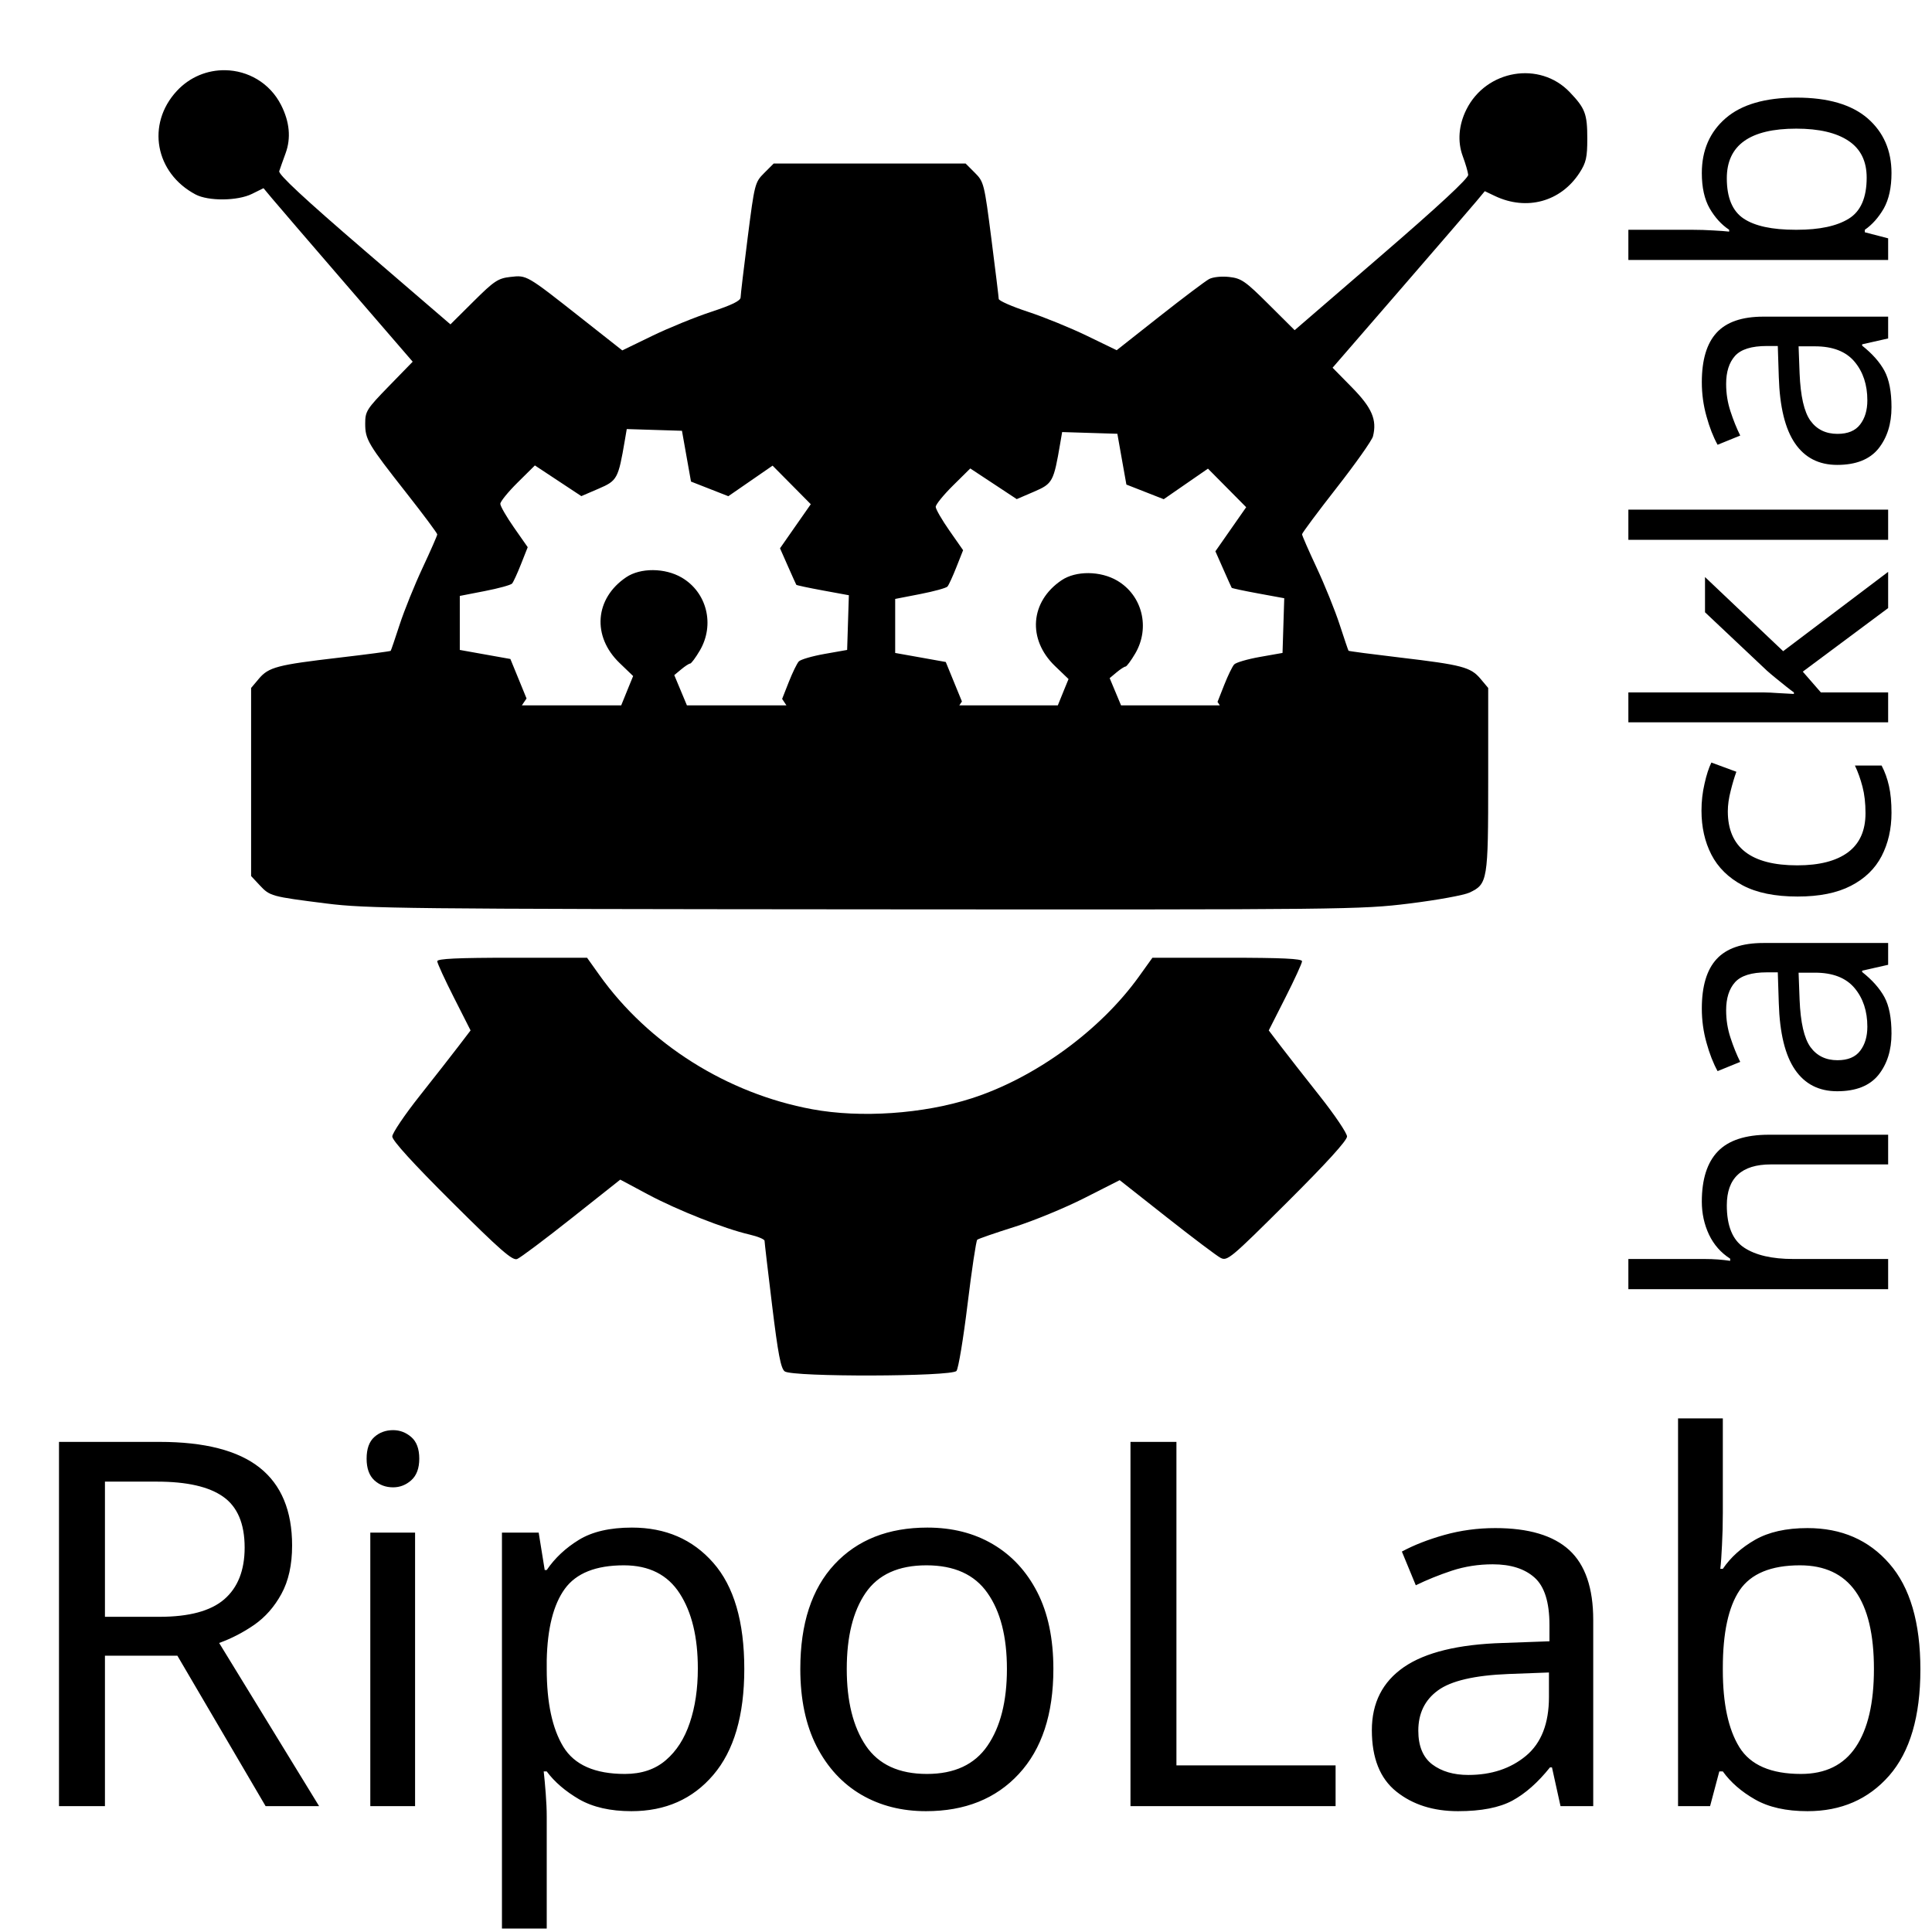
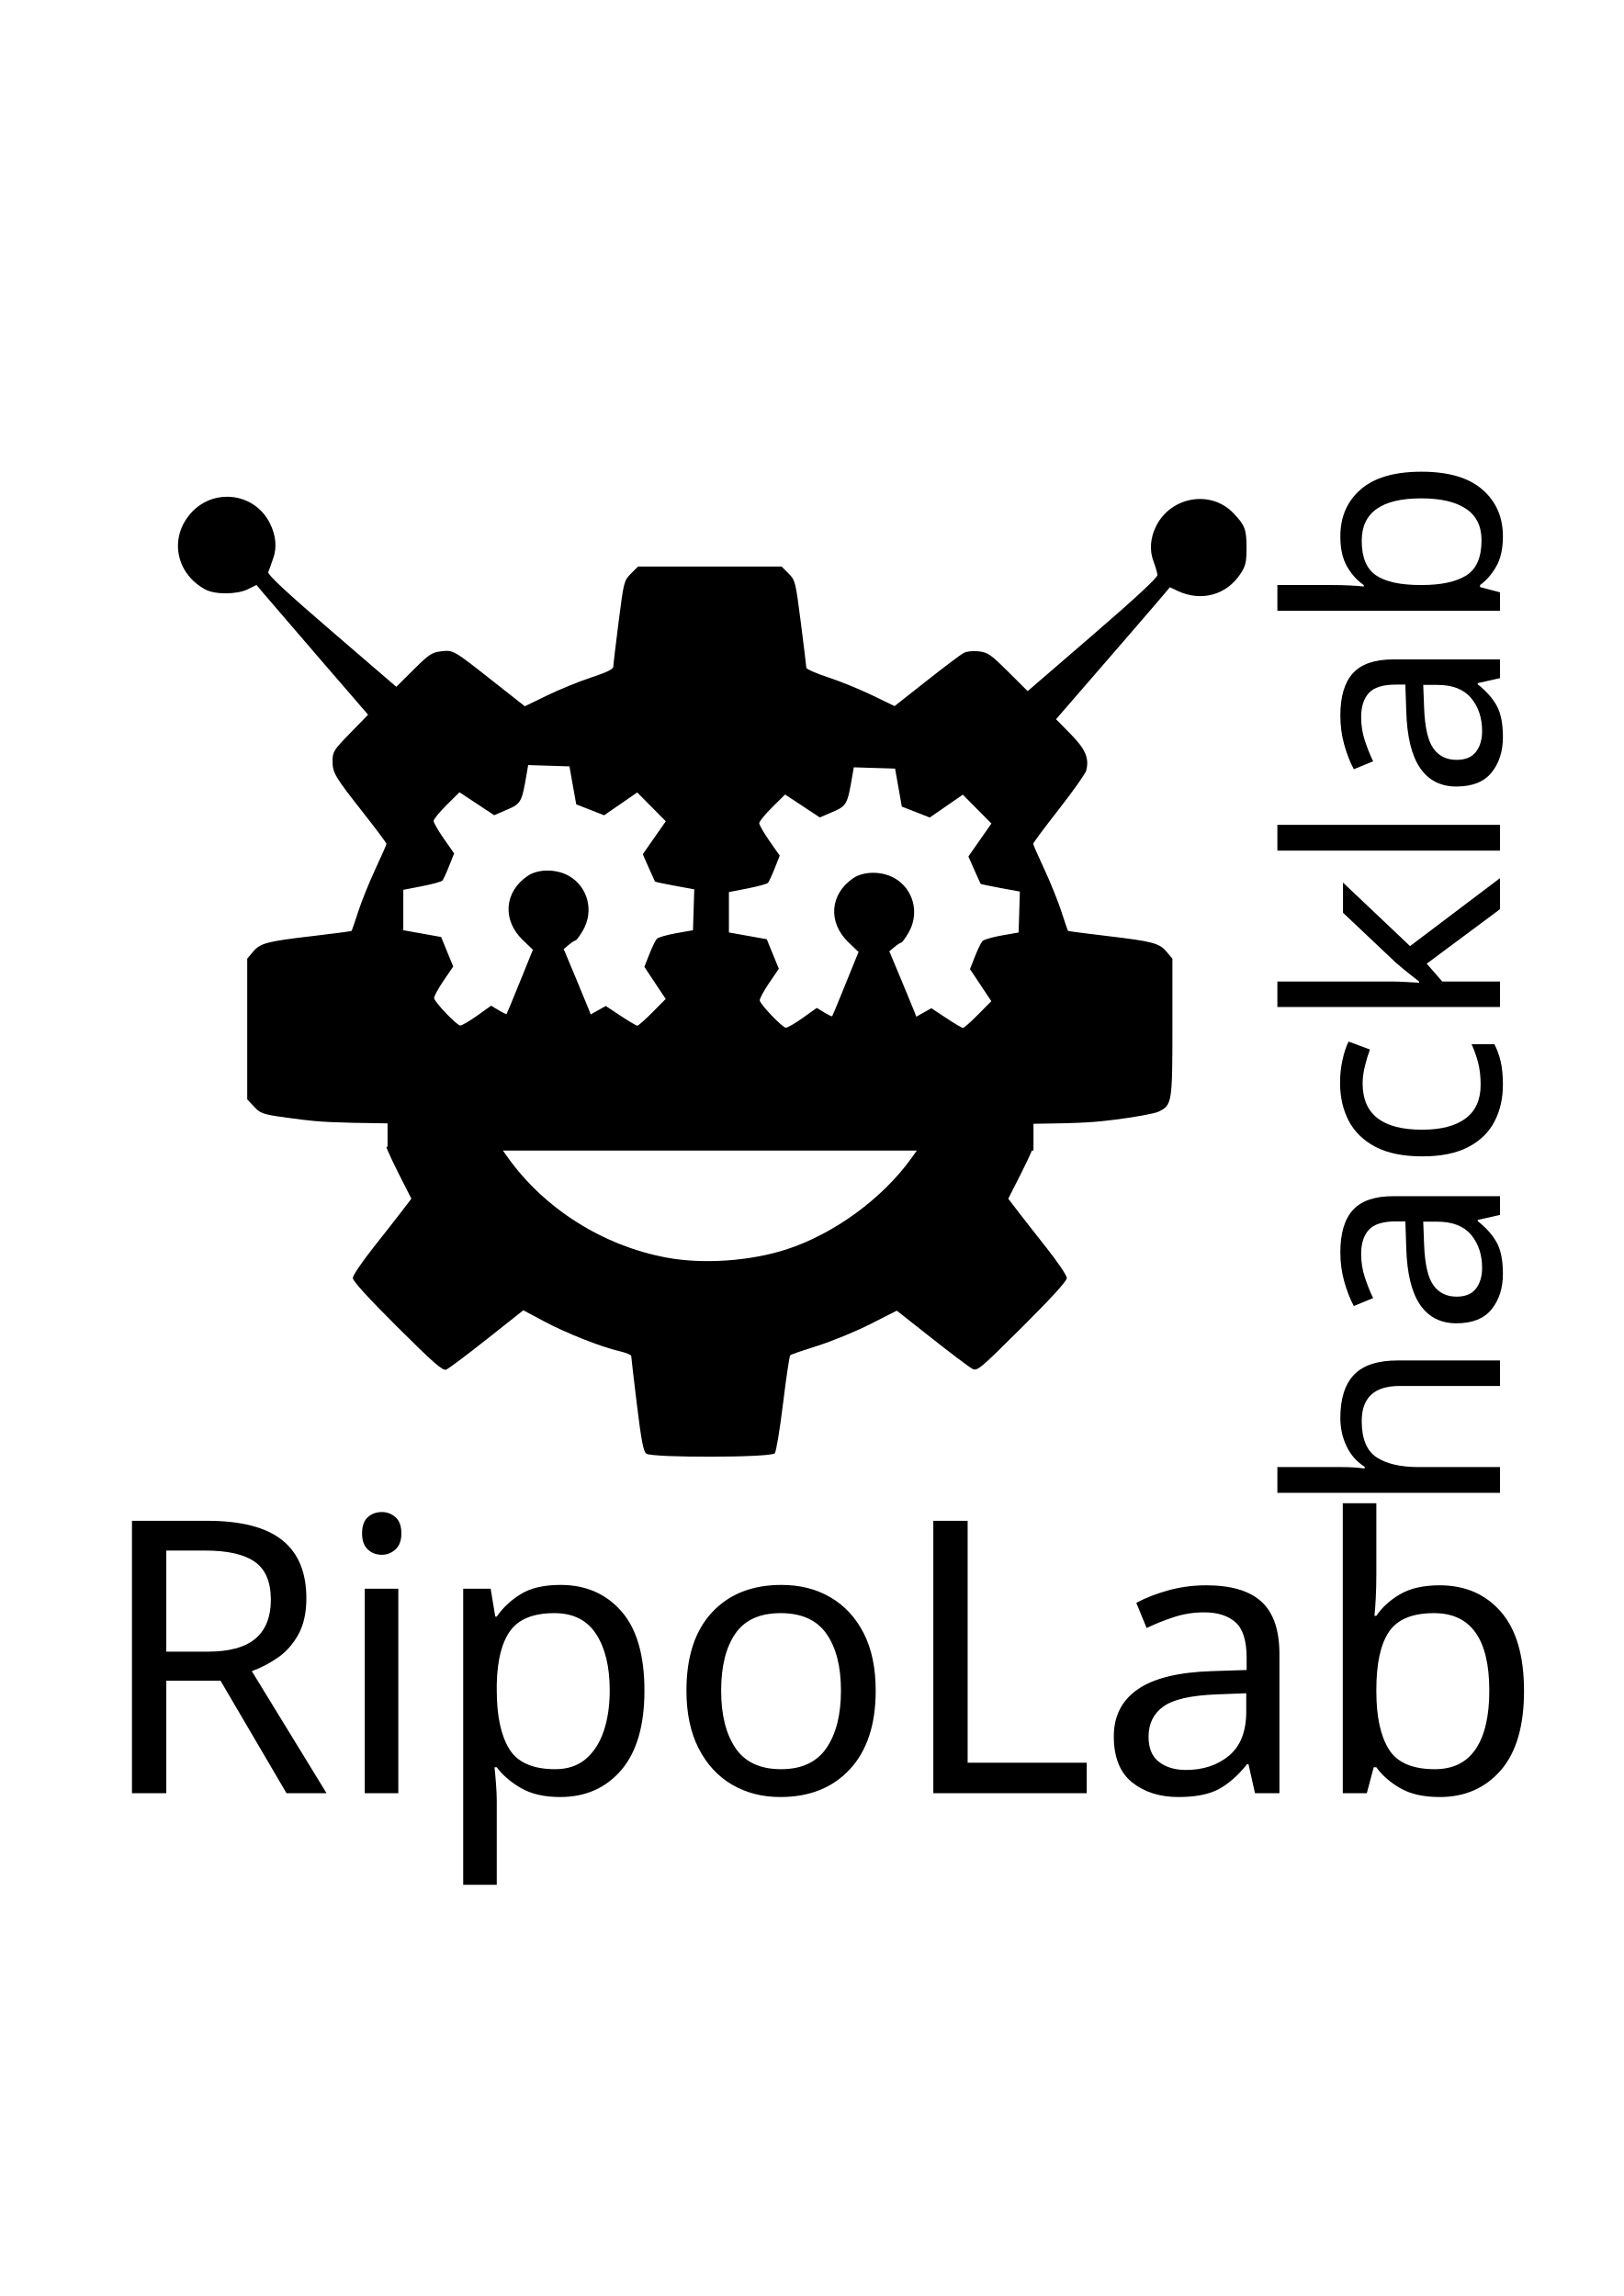
- <svg xmlns="http://www.w3.org/2000/svg" width="180" height="180" viewBox="0 0 180 180" id="svg3438" version="1.1">
+ <svg xmlns="http://www.w3.org/2000/svg" width="210mm" height="297mm" viewBox="0 0 793.701 1122.52" id="svg3438" version="1.1">
  <defs id="defs3440" />
-   <g id="layer1" transform="translate(0,-872.3622)">
-     <text xml:space="preserve" style="font-style:normal;font-weight:normal;font-size:38.03px;line-height:125%;font-family:sans-serif;letter-spacing:0px;word-spacing:0px;fill:#000000;fill-opacity:1;stroke:none;stroke-width:1px;stroke-linecap:butt;stroke-linejoin:miter;stroke-opacity:1" x="0.887" y="1040.638" id="text3471">
-       <tspan id="tspan3473" x="0.887" y="1040.638" style="font-style:normal;font-variant:normal;font-weight:normal;font-stretch:normal;font-size:47.537px;font-family:'Share Tech Mono';-inkscape-font-specification:'Share Tech Mono'">RipoLab</tspan>
+   <g id="layer1" transform="translate(0,70.15753)">
+     <text xml:space="preserve" style="font-style:normal;font-weight:normal;font-size:47.087px;line-height:0%;font-family:sans-serif;letter-spacing:0px;word-spacing:0px;fill:#000000;fill-opacity:1;stroke:none;stroke-width:3.924px;stroke-linecap:butt;stroke-linejoin:miter;stroke-opacity:1" x="46.415" y="806.554" id="text3471">
+       <tspan id="tspan3473" x="46.415" y="806.554" style="font-style:normal;font-variant:normal;font-weight:normal;font-stretch:normal;font-size:186.532px;line-height:1.25;font-family:'Share Tech Mono';-inkscape-font-specification:'Share Tech Mono';stroke-width:3.924px">RipoLab</tspan>
    </text>
-     <text xml:space="preserve" style="font-style:normal;font-weight:normal;font-size:31.837px;line-height:125%;font-family:sans-serif;letter-spacing:0px;word-spacing:0px;fill:#000000;fill-opacity:1;stroke:none;stroke-width:1px;stroke-linecap:butt;stroke-linejoin:miter;stroke-opacity:1" x="-995.177" y="175.916" id="text3475" transform="matrix(0,-1,1,0,0,0)">
-       <tspan id="tspan3477" x="-995.177" y="175.916" style="font-style:normal;font-variant:normal;font-weight:normal;font-stretch:normal;font-family:'Share Tech Mono';-inkscape-font-specification:'Share Tech Mono'">hacklab</tspan>
+     <text xml:space="preserve" style="font-style:normal;font-weight:normal;font-size:53.965px;line-height:0%;font-family:sans-serif;letter-spacing:0px;word-spacing:0px;fill:#000000;fill-opacity:1;stroke:none;stroke-width:4.497px;stroke-linecap:butt;stroke-linejoin:miter;stroke-opacity:1" x="-671.869" y="733.219" id="text3475" transform="rotate(-90)">
+       <tspan id="tspan3477" x="-671.869" y="733.219" style="font-style:normal;font-variant:normal;font-weight:normal;font-stretch:normal;font-size:143.172px;line-height:1.25;font-family:'Share Tech Mono';-inkscape-font-specification:'Share Tech Mono';stroke-width:4.497px">hacklab</tspan>
    </text>
-     <path style="fill:#000000" d="M 20.984 6.541 C 19.356 6.514 17.701 7.143 16.461 8.488 C 13.622 11.569 14.448 16.113 18.213 18.115 C 19.414 18.754 22.145 18.727 23.482 18.062 L 24.551 17.533 L 25.342 18.482 C 25.777 19.005 28.904 22.643 32.291 26.566 L 38.449 33.699 L 36.236 35.973 C 34.156 38.111 34.024 38.321 34.025 39.471 C 34.027 40.954 34.275 41.367 37.902 45.98 C 39.463 47.965 40.738 49.679 40.738 49.787 C 40.738 49.895 40.126 51.291 39.377 52.891 C 38.628 54.49 37.666 56.87 37.24 58.178 C 36.814 59.486 36.437 60.593 36.4 60.637 C 36.364 60.681 34.21 60.967 31.613 61.27 C 25.832 61.944 25.029 62.155 24.115 63.24 L 23.395 64.096 L 23.395 72.857 L 23.395 81.619 L 24.191 82.471 C 25.148 83.495 25.252 83.524 30.389 84.174 C 34.167 84.652 37.61 84.689 80.545 84.721 C 125.526 84.754 126.758 84.741 131.314 84.178 C 133.883 83.86 136.402 83.402 136.912 83.16 C 138.604 82.357 138.652 82.059 138.652 72.621 L 138.652 64.096 L 137.934 63.24 C 137.021 62.156 136.222 61.945 130.426 61.26 C 127.824 60.952 125.67 60.669 125.639 60.629 C 125.607 60.589 125.233 59.486 124.807 58.178 C 124.381 56.87 123.419 54.491 122.67 52.891 C 121.921 51.291 121.309 49.891 121.309 49.777 C 121.309 49.664 122.757 47.717 124.527 45.453 C 126.298 43.189 127.823 41.028 127.918 40.65 C 128.304 39.11 127.824 37.993 125.957 36.094 L 124.154 34.26 L 130.455 26.986 C 133.92 22.986 137.11 19.284 137.545 18.762 L 138.336 17.812 L 139.281 18.262 C 142.239 19.665 145.414 18.795 147.16 16.102 C 147.772 15.157 147.885 14.666 147.885 12.924 C 147.885 10.608 147.689 10.092 146.244 8.58 C 143.45 5.658 138.472 6.496 136.621 10.201 C 135.898 11.649 135.777 13.195 136.283 14.557 C 136.537 15.238 136.764 16.016 136.789 16.285 C 136.819 16.606 134.043 19.182 128.727 23.768 L 120.619 30.762 L 118.199 28.354 C 116.024 26.188 115.655 25.932 114.529 25.805 C 113.811 25.724 113.01 25.807 112.648 26 C 112.303 26.185 110.222 27.752 108.027 29.482 L 104.037 32.629 L 101.273 31.289 C 99.753 30.552 97.281 29.544 95.781 29.051 C 94.281 28.558 93.052 28.017 93.049 27.85 C 93.046 27.682 92.738 25.163 92.365 22.252 C 91.706 17.105 91.664 16.935 90.826 16.098 L 89.965 15.236 L 81.023 15.236 L 72.082 15.236 L 71.197 16.121 C 70.333 16.985 70.3 17.12 69.66 22.135 C 69.3 24.957 69.003 27.465 69 27.709 C 68.996 28.022 68.187 28.42 66.268 29.051 C 64.767 29.544 62.286 30.555 60.756 31.297 L 57.975 32.646 L 54.182 29.656 C 49.021 25.588 49.089 25.628 47.555 25.801 C 46.402 25.931 46.044 26.169 44.117 28.084 L 41.967 30.221 L 33.922 23.301 C 28.357 18.514 25.92 16.246 26.016 15.947 C 26.092 15.71 26.36 14.957 26.609 14.275 C 27.126 12.866 26.982 11.345 26.186 9.781 C 25.125 7.699 23.077 6.576 20.984 6.541 z M 58.393 39.975 L 60.965 40.055 L 63.537 40.135 L 63.957 42.5 L 64.379 44.867 L 66.119 45.549 L 67.857 46.23 L 69.918 44.807 L 71.979 43.383 L 73.76 45.18 L 75.539 46.977 L 74.105 49.029 L 72.672 51.084 L 73.404 52.742 C 73.807 53.655 74.161 54.438 74.189 54.484 C 74.218 54.53 75.332 54.767 76.664 55.012 L 79.086 55.457 L 79.006 58.006 L 78.926 60.553 L 76.828 60.924 C 75.674 61.128 74.591 61.443 74.422 61.625 C 74.253 61.807 73.835 62.666 73.492 63.535 L 72.869 65.115 L 73.268 65.715 L 63.998 65.715 L 62.82 62.898 L 63.461 62.367 C 63.812 62.074 64.188 61.824 64.297 61.824 C 64.406 61.819 64.814 61.269 65.205 60.602 C 66.612 58.201 65.863 55.189 63.518 53.814 C 61.956 52.899 59.67 52.884 58.342 53.779 C 55.41 55.755 55.138 59.284 57.725 61.771 L 58.988 62.986 L 58.568 64.01 C 58.469 64.252 58.114 65.131 57.877 65.715 L 48.621 65.715 L 49.057 65.076 L 48.305 63.236 L 47.551 61.396 L 45.193 60.975 L 42.838 60.553 L 42.838 58.037 L 42.838 55.521 L 45.164 55.068 C 46.444 54.82 47.589 54.505 47.709 54.369 C 47.829 54.233 48.204 53.415 48.545 52.551 L 49.166 50.98 L 47.891 49.156 C 47.189 48.152 46.613 47.156 46.613 46.941 C 46.613 46.727 47.339 45.834 48.225 44.957 L 49.834 43.363 L 51.998 44.793 L 54.162 46.223 L 55.773 45.529 C 57.509 44.783 57.603 44.61 58.213 41.033 L 58.393 39.975 z M 98.957 40.254 L 101.529 40.334 L 104.102 40.414 L 104.521 42.781 L 104.943 45.146 L 106.684 45.828 L 108.422 46.51 L 110.482 45.086 L 112.543 43.662 L 114.324 45.459 L 116.104 47.256 L 114.67 49.309 L 113.236 51.363 L 113.969 53.021 C 114.372 53.934 114.725 54.718 114.754 54.764 C 114.783 54.809 115.897 55.047 117.229 55.291 L 119.65 55.736 L 119.57 58.285 L 119.49 60.832 L 117.393 61.203 C 116.239 61.407 115.155 61.722 114.986 61.904 C 114.817 62.086 114.399 62.945 114.057 63.814 L 113.434 65.395 L 113.646 65.715 L 104.445 65.715 L 103.385 63.18 L 104.023 62.646 C 104.375 62.354 104.752 62.104 104.861 62.104 C 104.97 62.098 105.378 61.548 105.77 60.881 C 107.176 58.481 106.428 55.468 104.082 54.094 C 102.52 53.178 100.235 53.163 98.906 54.059 C 95.974 56.034 95.702 59.563 98.289 62.051 L 99.553 63.266 L 99.133 64.289 C 99.05 64.492 98.739 65.261 98.555 65.715 L 89.377 65.715 L 89.621 65.355 L 88.867 63.516 L 88.115 61.676 L 85.758 61.254 L 83.402 60.834 L 83.402 58.316 L 83.402 55.801 L 85.729 55.348 C 87.008 55.099 88.154 54.784 88.273 54.648 C 88.393 54.513 88.768 53.694 89.109 52.83 L 89.73 51.26 L 88.455 49.436 C 87.753 48.432 87.178 47.435 87.178 47.221 C 87.178 47.007 87.903 46.113 88.789 45.236 L 90.398 43.645 L 92.562 45.072 L 94.727 46.502 L 96.338 45.809 C 98.073 45.062 98.167 44.889 98.777 41.312 L 98.957 40.254 z M 47.717 89.23 C 42.603 89.23 40.738 89.319 40.738 89.557 C 40.738 89.735 41.438 91.258 42.291 92.941 L 43.842 96.002 L 42.744 97.441 C 42.141 98.234 40.501 100.33 39.1 102.1 C 37.698 103.869 36.549 105.572 36.547 105.885 C 36.544 106.255 38.479 108.382 42.092 111.979 C 46.6 116.467 47.743 117.466 48.178 117.301 C 48.472 117.189 50.754 115.478 53.25 113.5 L 57.789 109.904 L 60.385 111.291 C 63.128 112.756 67.503 114.483 69.836 115.021 C 70.604 115.199 71.232 115.461 71.232 115.604 C 71.232 115.746 71.55 118.464 71.938 121.641 C 72.487 126.143 72.745 127.495 73.109 127.768 C 73.829 128.305 88.665 128.267 89.113 127.727 C 89.292 127.511 89.756 124.71 90.146 121.502 C 90.537 118.294 90.943 115.594 91.047 115.504 C 91.151 115.414 92.699 114.878 94.488 114.314 C 96.278 113.751 99.221 112.538 101.029 111.621 L 104.318 109.953 L 108.688 113.398 C 111.09 115.293 113.351 116.998 113.713 117.189 C 114.339 117.52 114.64 117.27 119.938 111.996 C 123.562 108.388 125.503 106.255 125.5 105.885 C 125.498 105.572 124.348 103.869 122.947 102.1 C 121.546 100.33 119.906 98.234 119.303 97.441 L 118.207 96.002 L 119.758 92.941 C 120.611 91.258 121.309 89.735 121.309 89.557 C 121.309 89.319 119.447 89.23 114.34 89.23 L 107.369 89.23 L 106.115 90.979 C 102.509 96.004 96.446 100.42 90.535 102.326 C 86.017 103.783 80.199 104.183 75.67 103.346 C 67.738 101.88 60.417 97.263 55.842 90.84 L 54.695 89.23 L 47.717 89.23 z " transform="translate(-7.6293945e-6,872.3622)" id="path4142" />
+     <g id="g3568" transform="matrix(3.923937,0,0,3.923937,43.69611,-3273.355)">
+       <path style="fill:#000000;stroke-width:0.28" d="m 17.252,878.213 c -1.628,-0.027 -3.283,0.604 -4.523,1.949 -2.839,3.08 -2.013,7.623 1.752,9.625 1.201,0.638 3.933,0.611 5.27,-0.053 l 1.068,-0.529 0.791,0.949 c 0.435,0.522 3.562,4.16 6.949,8.084 l 6.158,7.133 -2.213,2.275 c -2.08,2.138 -2.212,2.346 -2.211,3.496 0.001,1.483 0.247,1.896 3.875,6.51 1.561,1.985 2.838,3.699 2.838,3.807 0,0.108 -0.612,1.506 -1.361,3.105 -0.749,1.6 -1.711,3.977 -2.137,5.285 -0.426,1.308 -0.804,2.415 -0.84,2.459 -0.036,0.044 -2.19,0.33 -4.787,0.633 -5.781,0.675 -6.587,0.885 -7.5,1.971 l -0.719,0.855 v 8.762 8.762 l 0.797,0.852 c 0.956,1.024 1.06,1.053 6.197,1.703 1.895,0.24 3.734,0.368 10.488,0.441 v 2.926 c -0.085,-0.017 -0.139,-0.018 -0.139,0.016 0,0.047 0.053,0.193 0.139,0.402 v 0.043 h 0.02 c 0.249,0.601 0.775,1.721 1.393,2.939 l 1.553,3.061 -1.098,1.439 c -0.603,0.792 -2.243,2.889 -3.645,4.658 -1.401,1.769 -2.55,3.472 -2.553,3.785 -0.003,0.37 1.932,2.497 5.545,6.094 4.508,4.488 5.651,5.487 6.086,5.322 0.294,-0.112 2.576,-1.823 5.072,-3.801 l 4.539,-3.596 2.596,1.387 c 2.743,1.465 7.118,3.192 9.451,3.73 0.768,0.177 1.396,0.439 1.396,0.582 0,0.143 0.318,2.86 0.705,6.037 0.549,4.502 0.807,5.854 1.172,6.127 0.719,0.538 15.555,0.5 16.004,-0.041 0.179,-0.215 0.643,-3.016 1.033,-6.225 0.39,-3.208 0.795,-5.908 0.898,-5.998 0.104,-0.09 1.654,-0.626 3.443,-1.189 1.789,-0.564 4.732,-1.776 6.541,-2.693 l 3.287,-1.668 4.369,3.445 c 2.403,1.894 4.665,3.6 5.027,3.791 0.626,0.331 0.927,0.08 6.225,-5.193 3.624,-3.608 5.566,-5.741 5.562,-6.111 -0.002,-0.313 -1.152,-2.016 -2.553,-3.785 -1.401,-1.77 -3.041,-3.866 -3.645,-4.658 l -1.098,-1.439 1.553,-3.061 c 0.618,-1.219 1.144,-2.338 1.393,-2.939 h 0.195 v -3.332 c 6.238,-0.071 7.727,-0.215 9.969,-0.492 2.569,-0.317 5.088,-0.774 5.598,-1.016 1.692,-0.803 1.74,-1.103 1.74,-10.541 v -8.525 l -0.719,-0.855 c -0.912,-1.084 -1.712,-1.295 -7.508,-1.98 -2.602,-0.308 -4.756,-0.591 -4.787,-0.631 -0.032,-0.04 -0.406,-1.141 -0.832,-2.449 -0.426,-1.308 -1.388,-3.687 -2.137,-5.287 -0.749,-1.6 -1.361,-3.002 -1.361,-3.115 0,-0.114 1.448,-2.06 3.219,-4.324 1.77,-2.264 3.296,-4.425 3.391,-4.803 0.387,-1.54 -0.094,-2.657 -1.961,-4.557 l -1.803,-1.834 6.301,-7.273 c 3.465,-4 6.655,-7.702 7.09,-8.225 l 0.791,-0.949 0.945,0.449 c 2.958,1.404 6.132,0.533 7.879,-2.16 0.612,-0.944 0.725,-1.435 0.725,-3.178 0,-2.316 -0.195,-2.832 -1.641,-4.344 -2.794,-2.922 -7.772,-2.084 -9.623,1.621 -0.723,1.448 -0.844,2.994 -0.338,4.355 0.253,0.682 0.481,1.46 0.506,1.729 0.029,0.321 -2.746,2.896 -8.062,7.482 l -8.109,6.994 -2.418,-2.408 c -2.175,-2.165 -2.544,-2.422 -3.67,-2.549 -0.719,-0.081 -1.52,0.002 -1.881,0.195 -0.346,0.185 -2.426,1.752 -4.621,3.482 l -3.99,3.146 -2.766,-1.34 c -1.52,-0.737 -3.99,-1.745 -5.49,-2.238 -1.5,-0.493 -2.732,-1.034 -2.734,-1.201 -0.003,-0.167 -0.309,-2.686 -0.682,-5.598 -0.659,-5.147 -0.701,-5.317 -1.539,-6.154 l -0.861,-0.861 h -8.941 -8.941 l -0.885,0.885 c -0.864,0.864 -0.898,0.999 -1.537,6.014 -0.36,2.822 -0.657,5.332 -0.66,5.576 -0.004,0.312 -0.815,0.709 -2.734,1.34 -1.5,0.493 -3.979,1.504 -5.51,2.246 l -2.781,1.35 -3.793,-2.988 c -5.16,-4.069 -5.093,-4.03 -6.627,-3.857 -1.152,0.13 -1.511,0.368 -3.438,2.283 l -2.15,2.139 -8.045,-6.922 c -5.565,-4.787 -8.002,-7.055 -7.906,-7.354 0.076,-0.238 0.344,-0.988 0.594,-1.67 0.516,-1.409 0.373,-2.933 -0.424,-4.496 -1.061,-2.083 -3.108,-3.205 -5.201,-3.24 z m 37.408,33.434 2.572,0.08 2.572,0.08 0.42,2.365 0.422,2.367 1.738,0.682 1.74,0.682 2.061,-1.424 2.061,-1.424 1.781,1.797 1.779,1.797 -1.434,2.053 -1.434,2.055 0.732,1.658 c 0.403,0.913 0.756,1.696 0.785,1.742 0.029,0.045 1.143,0.283 2.475,0.527 l 2.422,0.445 -0.08,2.549 -0.08,2.547 -2.098,0.371 c -1.154,0.204 -2.237,0.519 -2.406,0.701 -0.169,0.182 -0.587,1.041 -0.93,1.91 l -0.623,1.58 1.328,2 1.33,1.998 -1.65,1.666 c -0.907,0.916 -1.752,1.666 -1.879,1.666 -0.127,0 -1.065,-0.551 -2.084,-1.227 l -1.854,-1.229 -0.939,0.527 -0.939,0.527 -0.24,-0.627 c -0.132,-0.346 -0.887,-2.18 -1.68,-4.074 l -1.441,-3.445 0.639,-0.531 c 0.351,-0.293 0.729,-0.543 0.838,-0.543 0.109,-0.005 0.517,-0.555 0.908,-1.223 1.407,-2.4 0.658,-5.412 -1.688,-6.787 -1.562,-0.915 -3.847,-0.93 -5.176,-0.035 -2.932,1.976 -3.206,5.505 -0.619,7.992 l 1.264,1.215 -0.418,1.023 c -0.23,0.563 -0.954,2.345 -1.607,3.961 -0.653,1.616 -1.22,2.974 -1.26,3.021 -0.04,0.047 -0.488,-0.168 -0.996,-0.477 l -0.924,-0.562 -1.744,1.246 -0.002,0.002 c -0.96,0.685 -1.912,1.234 -2.115,1.219 -0.434,-0.031 -3.133,-2.85 -3.24,-3.385 -0.041,-0.201 0.478,-1.174 1.152,-2.162 l 1.225,-1.797 -0.754,-1.84 -0.752,-1.84 -2.357,-0.422 -2.355,-0.42 v -2.518 -2.516 l 2.326,-0.453 c 1.28,-0.249 2.423,-0.563 2.543,-0.699 0.12,-0.136 0.497,-0.953 0.838,-1.816 l 0.621,-1.572 -1.275,-1.824 c -0.702,-1.004 -1.277,-2.001 -1.277,-2.215 0,-0.214 0.726,-1.106 1.611,-1.982 l 1.609,-1.594 2.164,1.428 2.164,1.43 1.611,-0.693 c 1.735,-0.747 1.83,-0.919 2.439,-4.496 z m 40.564,0.279 2.572,0.08 2.572,0.08 0.42,2.367 0.42,2.365 1.74,0.682 1.74,0.682 2.061,-1.424 2.061,-1.424 1.779,1.797 1.781,1.797 -1.434,2.053 -1.434,2.055 0.732,1.658 c 0.403,0.913 0.756,1.696 0.785,1.742 0.029,0.046 1.143,0.283 2.475,0.527 l 2.42,0.445 -0.078,2.549 -0.08,2.549 -2.1,0.369 c -1.154,0.204 -2.235,0.519 -2.404,0.701 -0.169,0.182 -0.589,1.041 -0.932,1.91 l -0.621,1.582 1.328,1.998 1.33,1.998 -1.65,1.666 c -0.907,0.916 -1.752,1.668 -1.879,1.668 -0.127,0 -1.065,-0.553 -2.084,-1.229 l -1.854,-1.227 -0.939,0.527 -0.939,0.527 -0.24,-0.629 c -0.132,-0.346 -0.887,-2.18 -1.68,-4.074 l -1.441,-3.443 0.639,-0.533 c 0.351,-0.293 0.729,-0.543 0.838,-0.543 0.109,-0.005 0.517,-0.555 0.908,-1.223 1.407,-2.4 0.658,-5.412 -1.688,-6.787 -1.562,-0.915 -3.847,-0.93 -5.176,-0.035 -2.932,1.976 -3.206,5.505 -0.619,7.992 l 1.264,1.215 -0.418,1.023 c -0.23,0.563 -0.954,2.345 -1.607,3.961 -0.653,1.615 -1.22,2.974 -1.26,3.021 -0.04,0.047 -0.488,-0.168 -0.996,-0.477 l -0.924,-0.561 -1.746,1.246 c -0.96,0.685 -1.912,1.234 -2.115,1.219 -0.434,-0.031 -3.133,-2.849 -3.24,-3.383 -0.041,-0.201 0.478,-1.176 1.152,-2.164 l 1.225,-1.795 -0.754,-1.842 -0.754,-1.84 -2.355,-0.422 -2.357,-0.42 v -2.516 -2.518 l 2.328,-0.451 c 1.28,-0.249 2.423,-0.565 2.543,-0.701 0.12,-0.136 0.497,-0.953 0.838,-1.816 l 0.621,-1.57 -1.277,-1.826 c -0.702,-1.004 -1.275,-2.001 -1.275,-2.215 0,-0.214 0.726,-1.106 1.611,-1.982 l 1.609,-1.594 2.164,1.43 2.164,1.428 1.611,-0.693 c 1.735,-0.747 1.828,-0.917 2.438,-4.494 z m -43.713,47.748 h 51.572 l -0.701,0.977 c -3.606,5.026 -9.669,9.443 -15.58,11.35 -4.518,1.457 -10.336,1.855 -14.865,1.018 -7.932,-1.466 -15.253,-6.083 -19.828,-12.506 z" id="path1382" />
+     </g>
  </g>
</svg>
